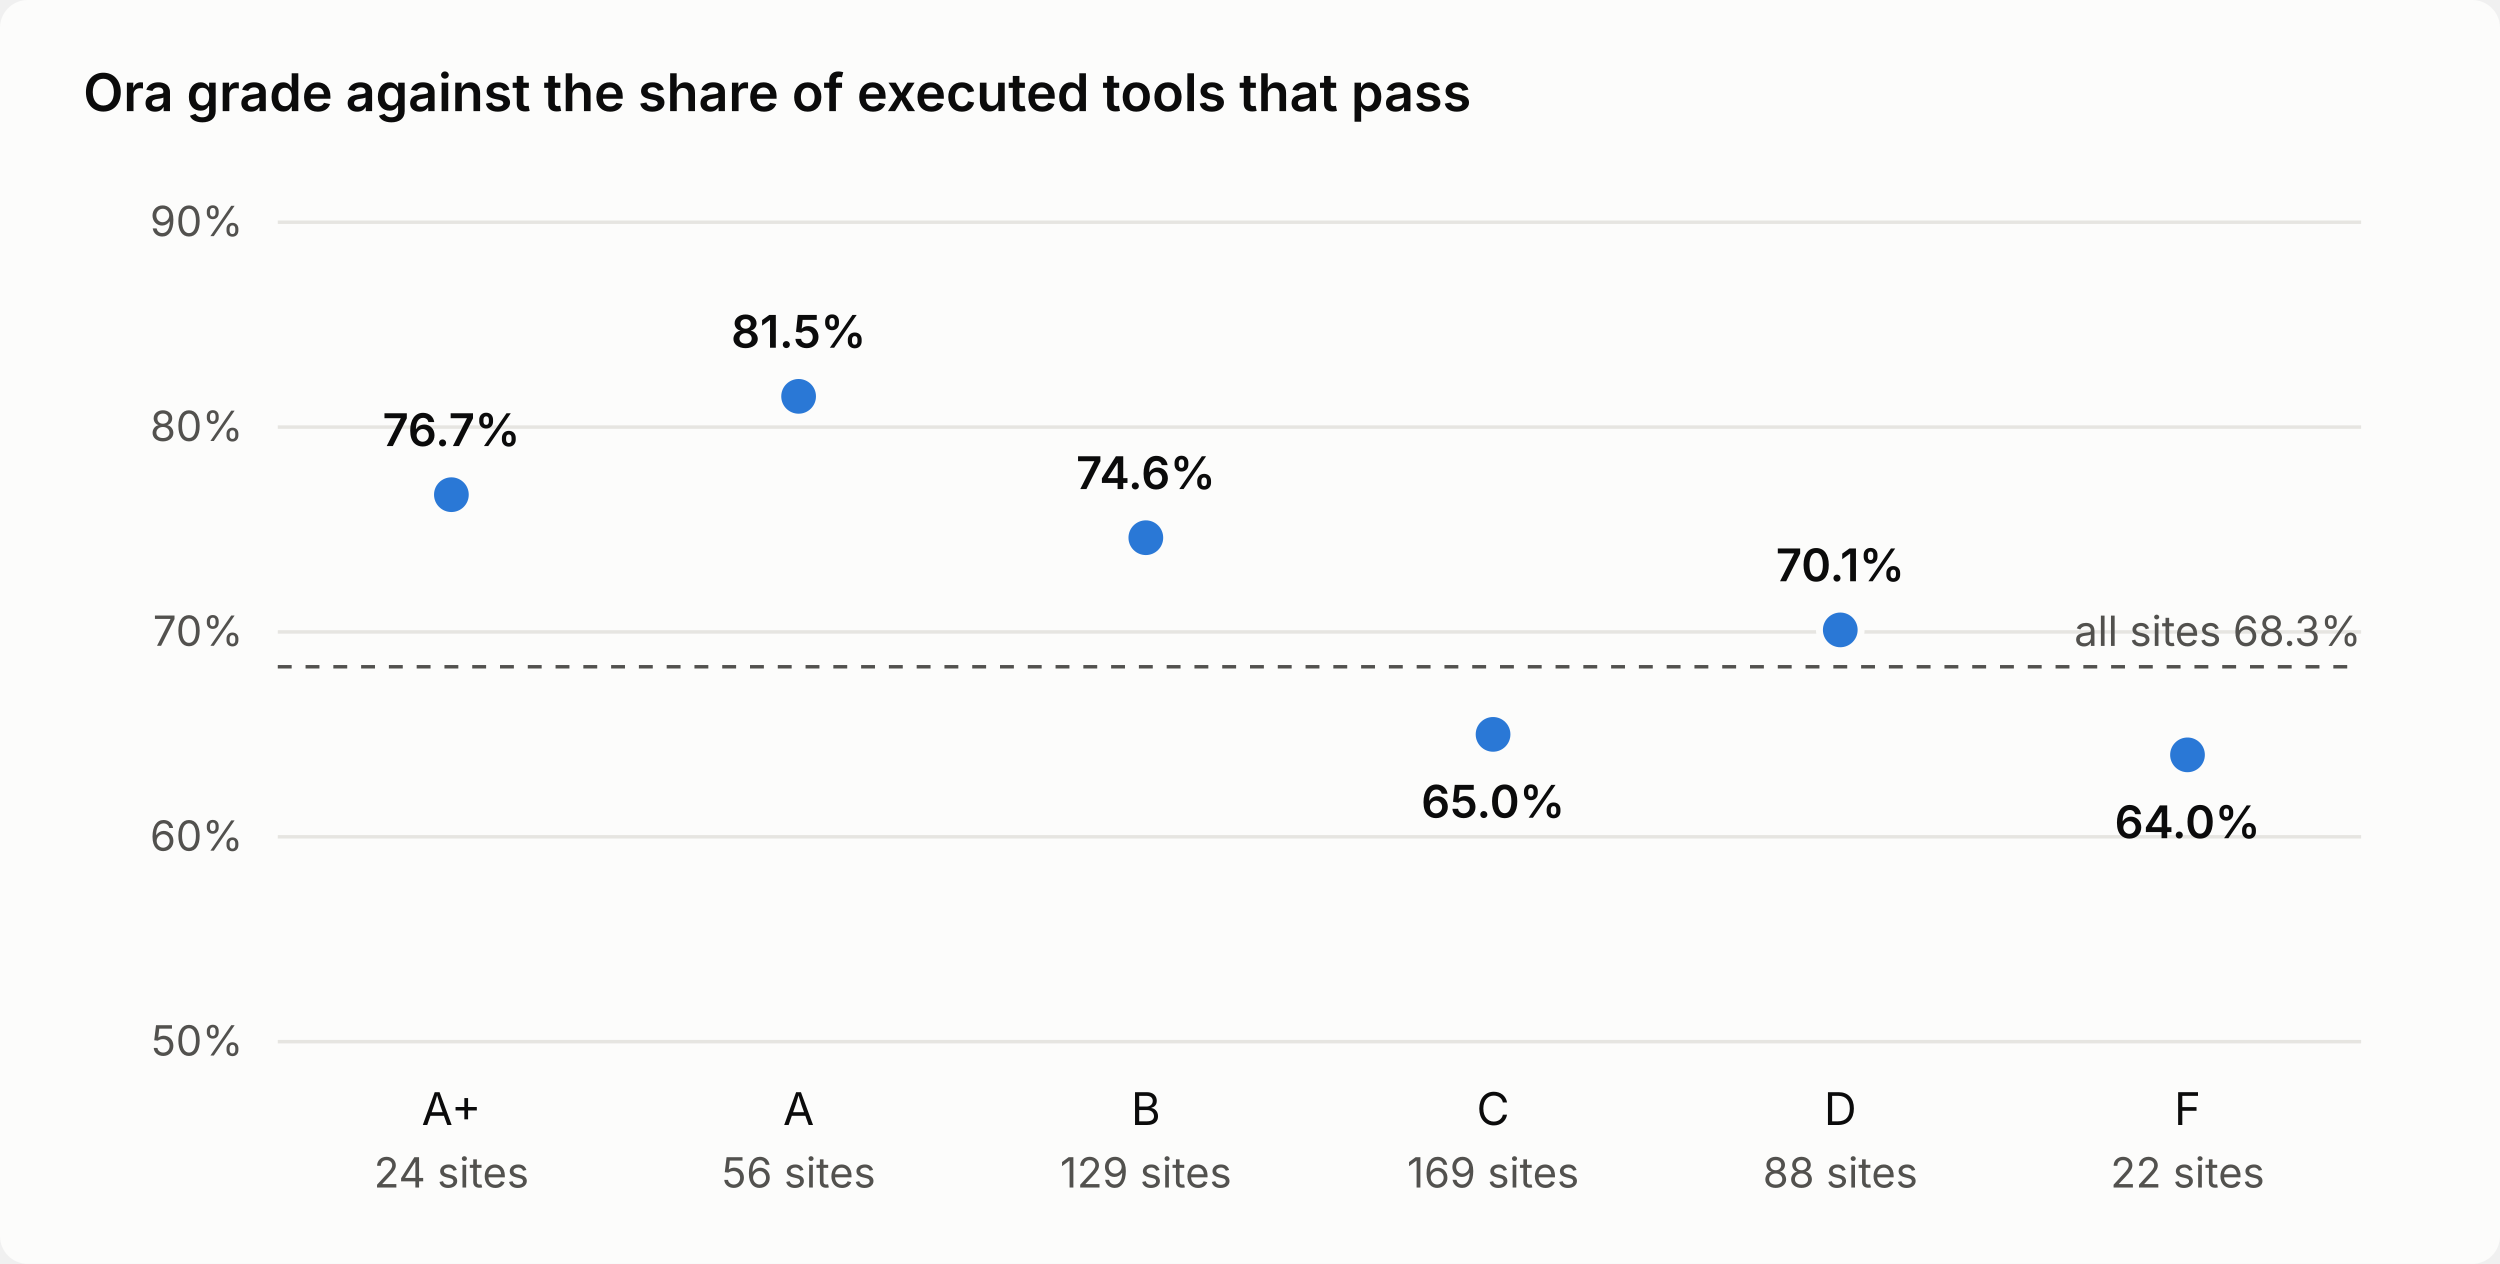
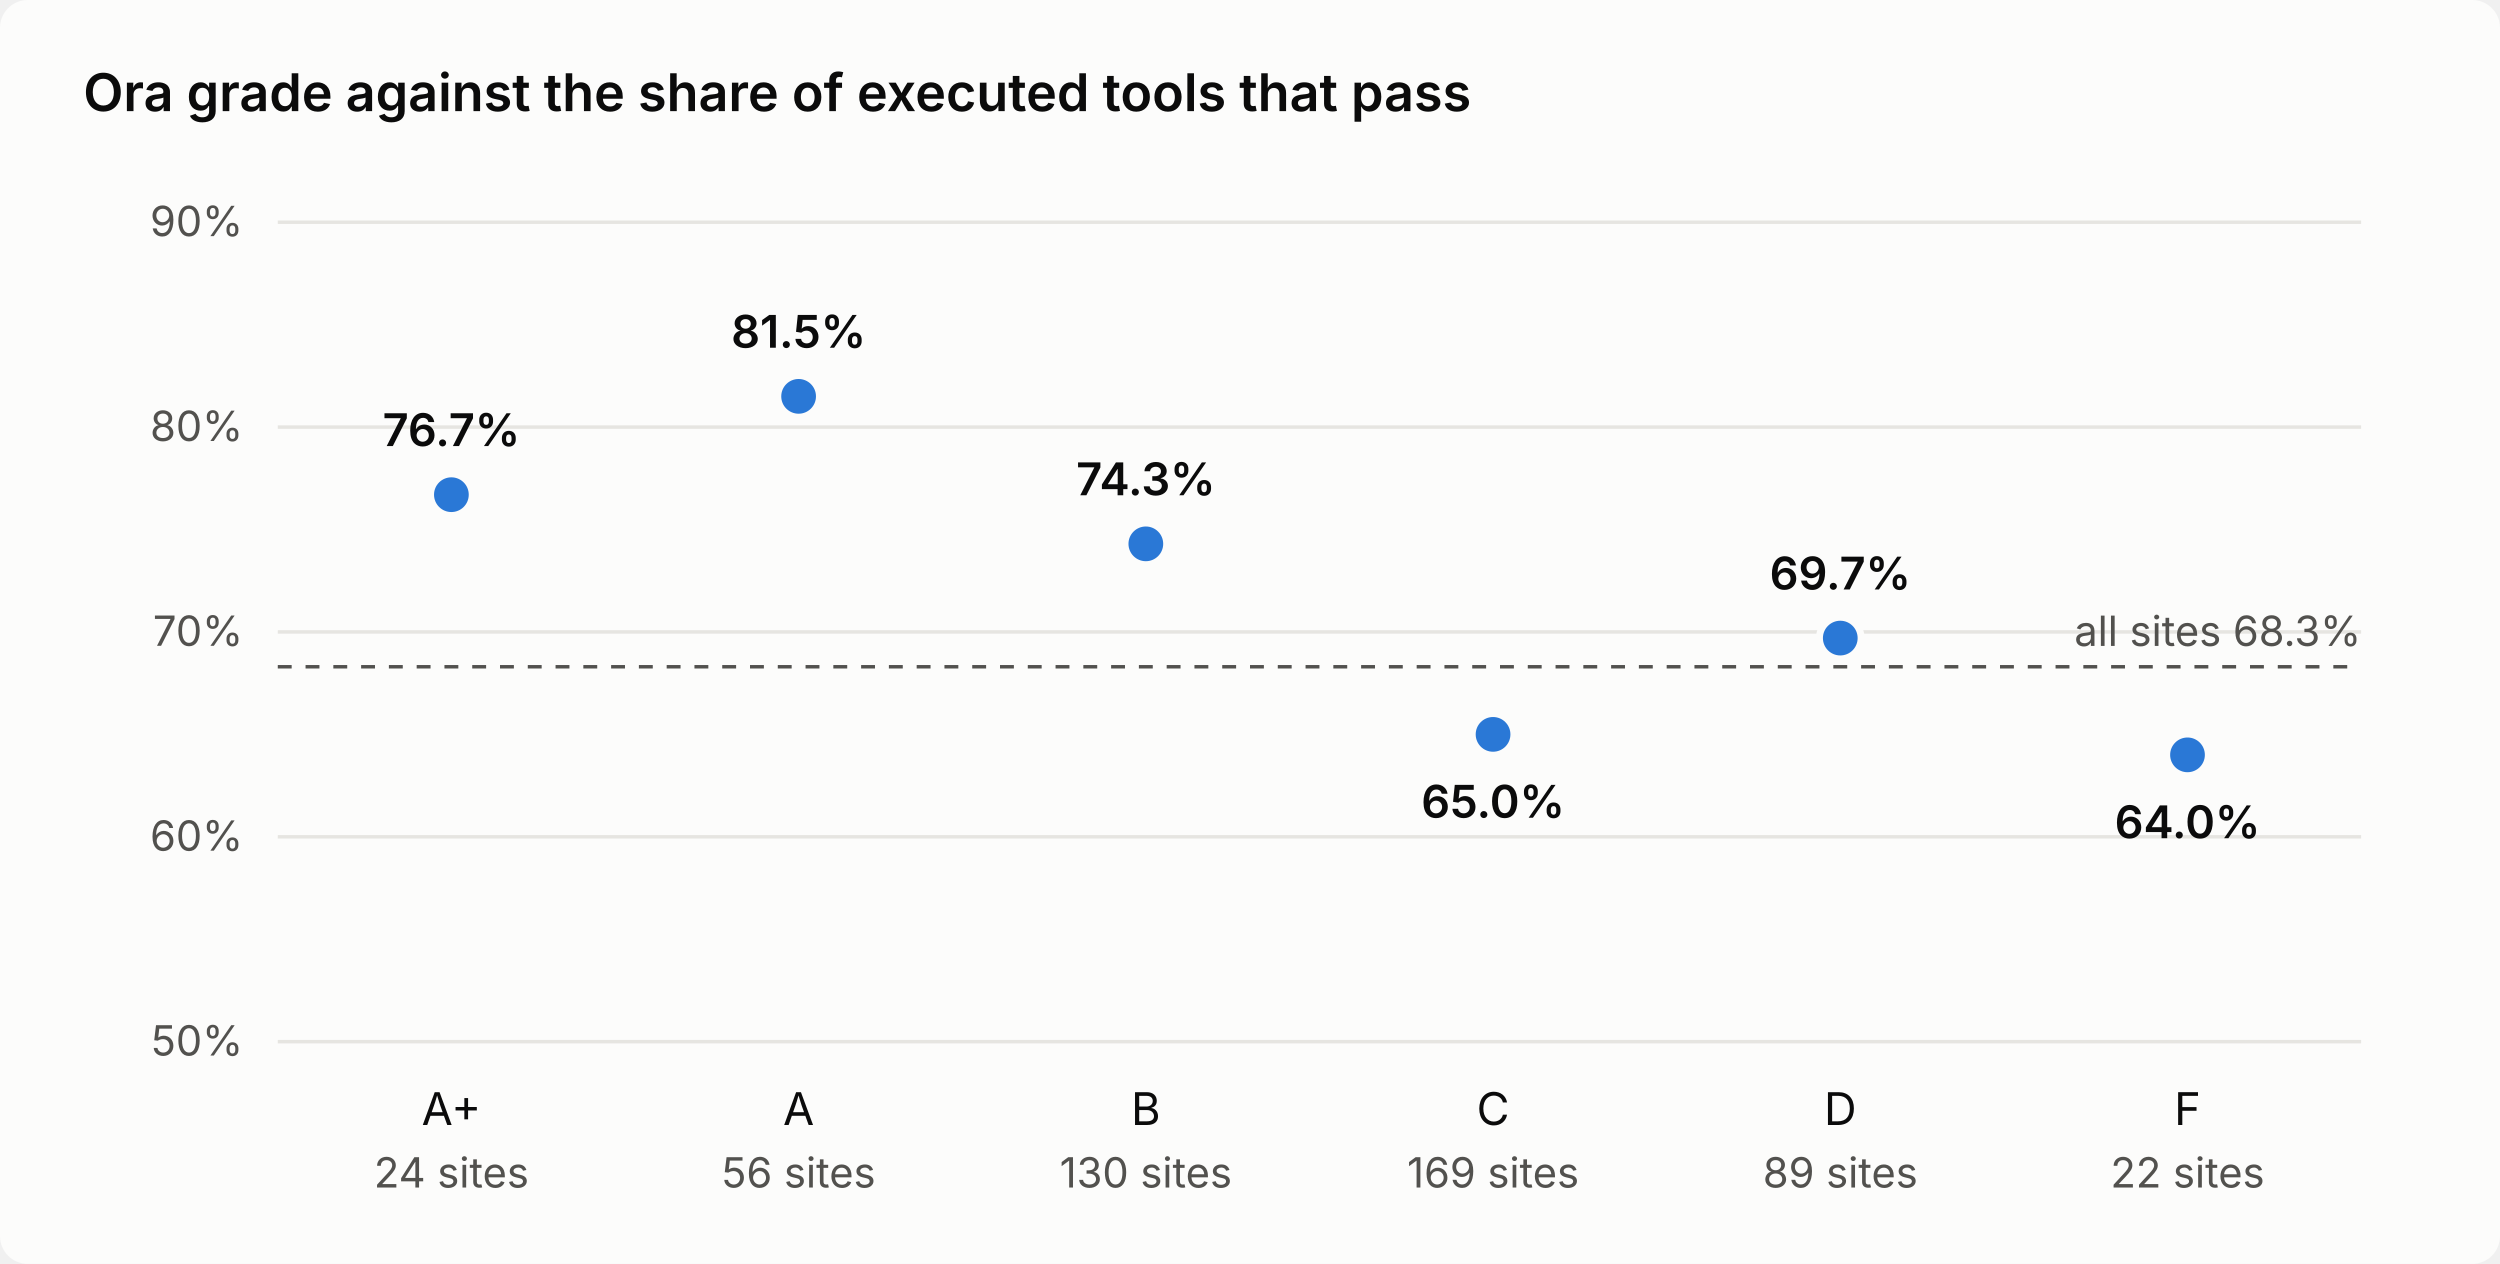
<svg xmlns="http://www.w3.org/2000/svg" viewBox="0 0 720 364" width="720" height="364" role="img" aria-labelledby="t d">
  <style>
    .surface { fill: #fcfcfb; }
    .mark { fill: #2a78d6; }
    .dot { fill: #2a78d6; stroke: #fcfcfb; stroke-width: 2; }
    .grid { stroke: #e6e5e1; stroke-width: 1; }
    .ref { stroke: #52514e; stroke-width: 1; stroke-dasharray: 4 4; }
    .title { fill: #0b0b0b; font: 600 15px system-ui, -apple-system, 'Segoe UI', sans-serif; }
    .label { fill: #0b0b0b; font: 13px system-ui, -apple-system, 'Segoe UI', sans-serif; }
    .value { fill: #0b0b0b; font: 600 13px system-ui, -apple-system, 'Segoe UI', sans-serif; font-variant-numeric: tabular-nums; }
    .muted { fill: #52514e; font: 12px system-ui, -apple-system, 'Segoe UI', sans-serif; font-variant-numeric: tabular-nums; }
    @media (prefers-color-scheme: dark) {
      .surface { fill: #1a1a19; }
      .mark { fill: #3987e5; }
      .dot { fill: #3987e5; stroke: #1a1a19; }
      .grid { stroke: #333331; }
      .ref { stroke: #c3c2b7; }
      .title, .label, .value { fill: #ffffff; }
      .muted { fill: #c3c2b7; }
    }
  </style>
  <rect class="surface" width="720" height="364" rx="8" />
  <text class="title" x="24" y="32">Ora grade against the share of executed tools that pass</text>
  <line class="grid" x1="80" x2="680" y1="300" y2="300" />
  <text class="muted" x="70" y="304" text-anchor="end">50%</text>
  <line class="grid" x1="80" x2="680" y1="241" y2="241" />
  <text class="muted" x="70" y="245" text-anchor="end">60%</text>
  <line class="grid" x1="80" x2="680" y1="182" y2="182" />
  <text class="muted" x="70" y="186" text-anchor="end">70%</text>
  <line class="grid" x1="80" x2="680" y1="123" y2="123" />
  <text class="muted" x="70" y="127" text-anchor="end">80%</text>
  <line class="grid" x1="80" x2="680" y1="64" y2="64" />
  <text class="muted" x="70" y="68" text-anchor="end">90%</text>
  <line class="ref" x1="80" x2="680" y1="192.03" y2="192.03" />
  <text class="muted" x="680" y="186.03" text-anchor="end">all sites 68.3%</text>
  <circle class="dot" cx="130" cy="142.47" r="6" />
  <text class="value" x="130" y="128.47" text-anchor="middle">76.7%</text>
  <text class="label" x="130" y="324" text-anchor="middle">A+</text>
  <text class="muted" x="130" y="342" text-anchor="middle">24 sites</text>
  <circle class="dot" cx="230" cy="114.15" r="6" />
  <text class="value" x="230" y="100.15" text-anchor="middle">81.5%</text>
  <text class="label" x="230" y="324" text-anchor="middle">A</text>
  <text class="muted" x="230" y="342" text-anchor="middle">56 sites</text>
-   <circle class="dot" cx="330" cy="154.86" r="6" />
-   <text class="value" x="330" y="140.86" text-anchor="middle">74.6%</text>
+   <circle class="dot" cx="330" cy="156.63" r="6" />
+   <text class="value" x="330" y="142.63" text-anchor="middle">74.3%</text>
  <text class="label" x="330" y="324" text-anchor="middle">B</text>
-   <text class="muted" x="330" y="342" text-anchor="middle">129 sites</text>
+   <text class="muted" x="330" y="342" text-anchor="middle">130 sites</text>
  <circle class="dot" cx="430" cy="211.5" r="6" />
  <text class="value" x="430" y="235.5" text-anchor="middle">65.0%</text>
  <text class="label" x="430" y="324" text-anchor="middle">C</text>
  <text class="muted" x="430" y="342" text-anchor="middle">169 sites</text>
-   <circle class="dot" cx="530" cy="181.41" r="6" />
-   <text class="value" x="530" y="167.41" text-anchor="middle">70.1%</text>
+   <circle class="dot" cx="530" cy="183.77" r="6" />
+   <text class="value" x="530" y="169.77" text-anchor="middle">69.7%</text>
  <text class="label" x="530" y="324" text-anchor="middle">D</text>
-   <text class="muted" x="530" y="342" text-anchor="middle">88 sites</text>
+   <text class="muted" x="530" y="342" text-anchor="middle">89 sites</text>
  <circle class="dot" cx="630" cy="217.4" r="6" />
  <text class="value" x="630" y="241.4" text-anchor="middle">64.0%</text>
  <text class="label" x="630" y="324" text-anchor="middle">F</text>
  <text class="muted" x="630" y="342" text-anchor="middle">22 sites</text>
</svg>
